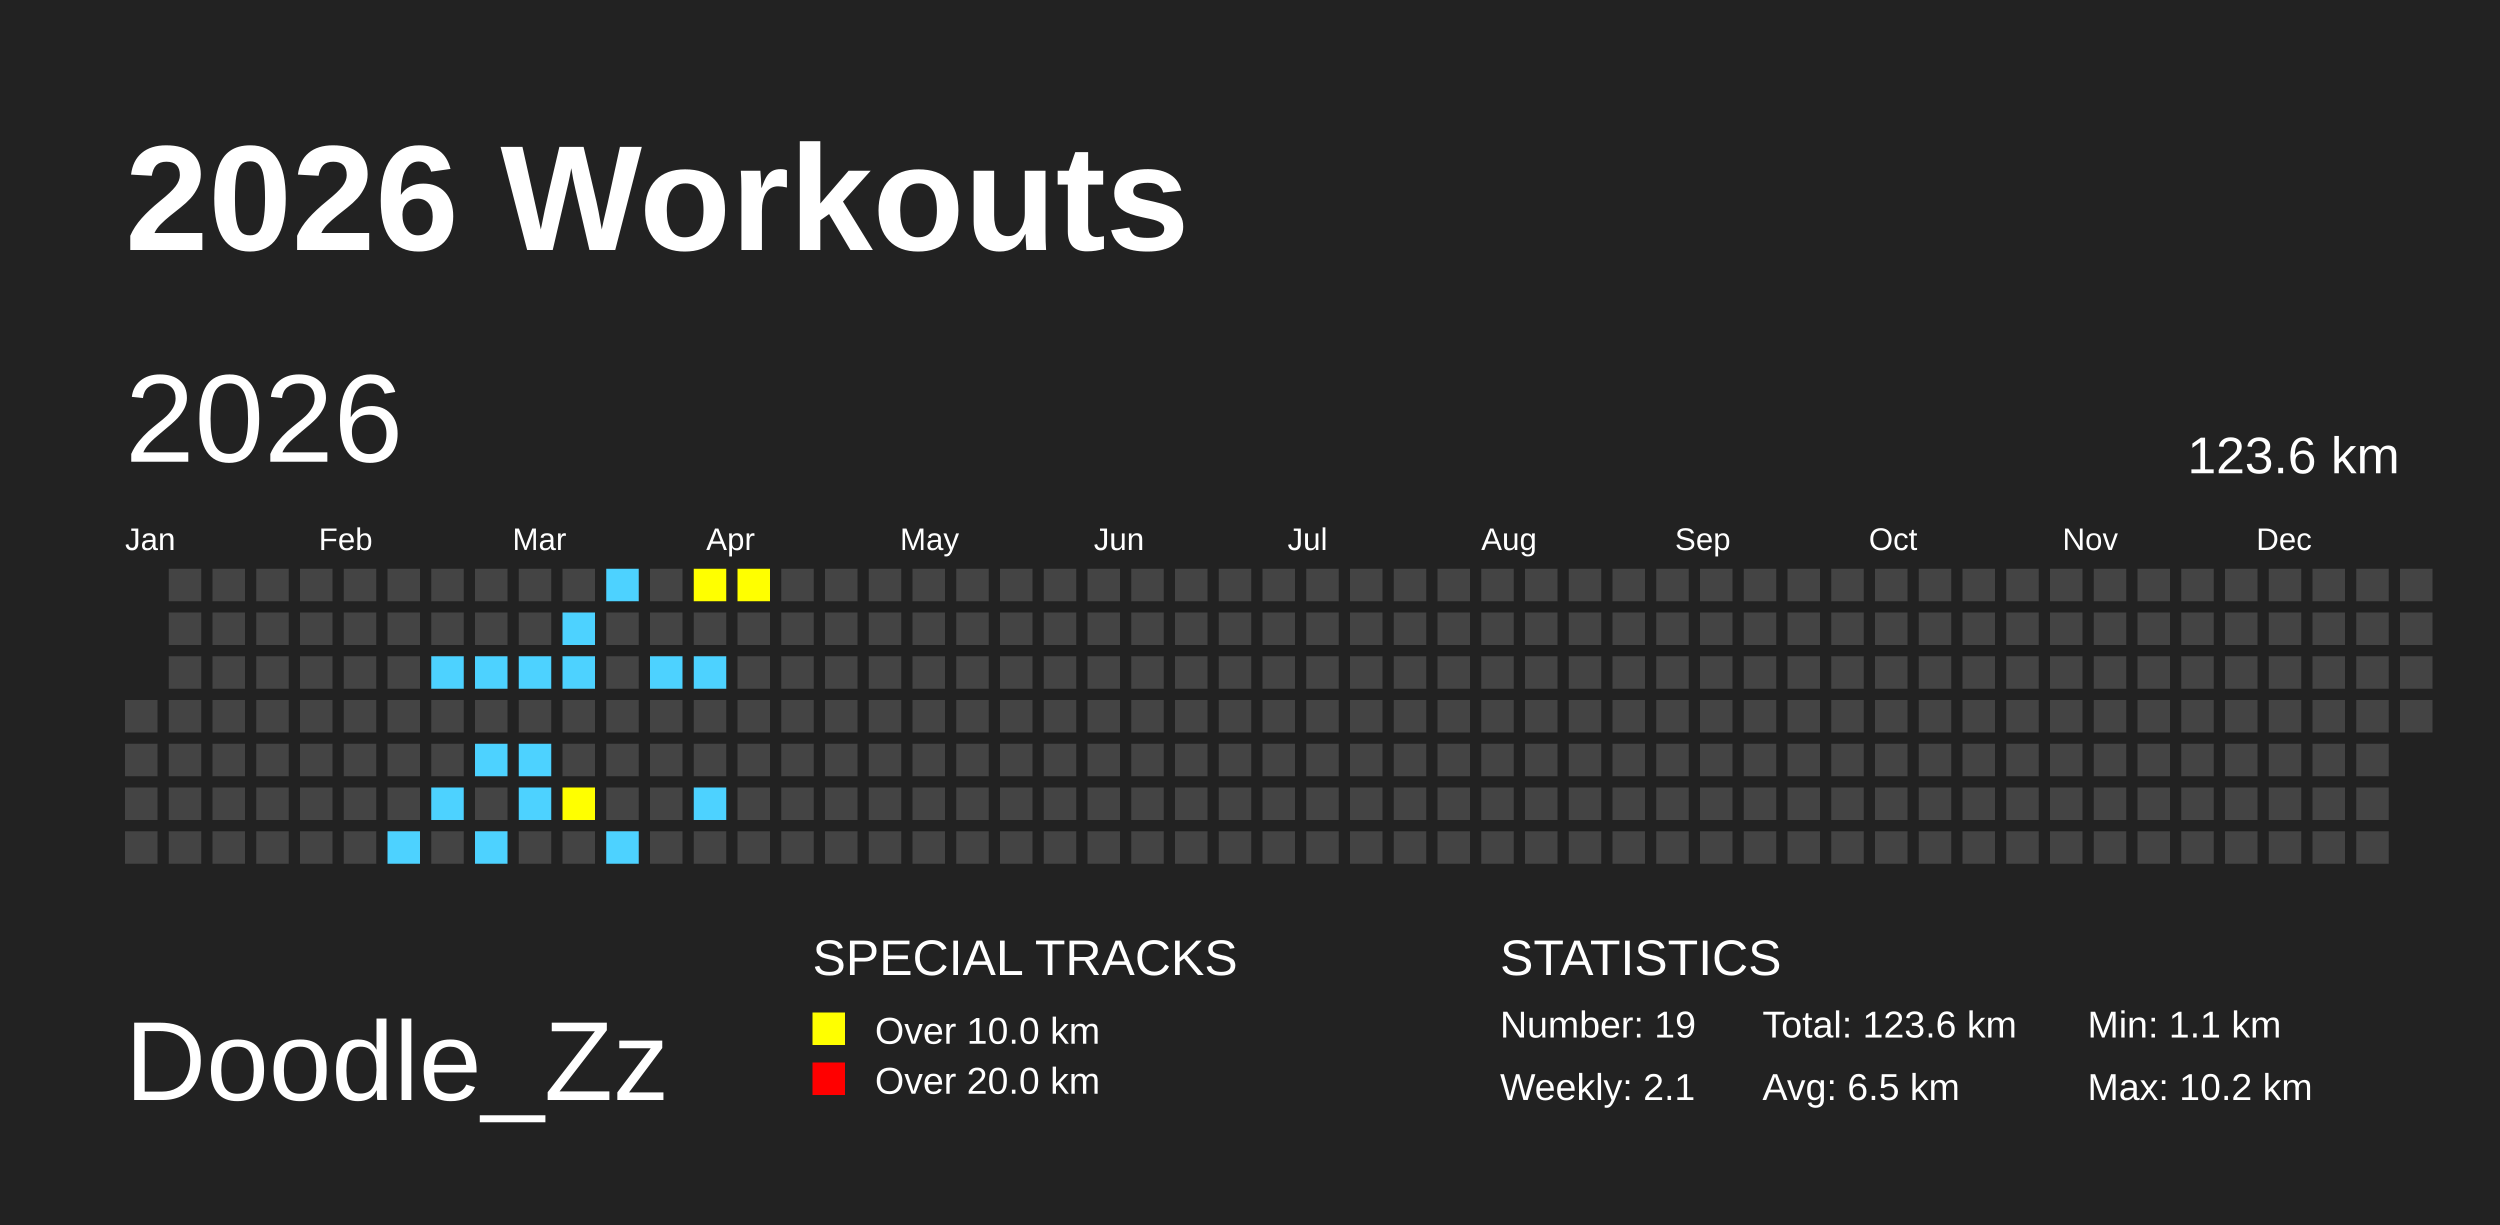
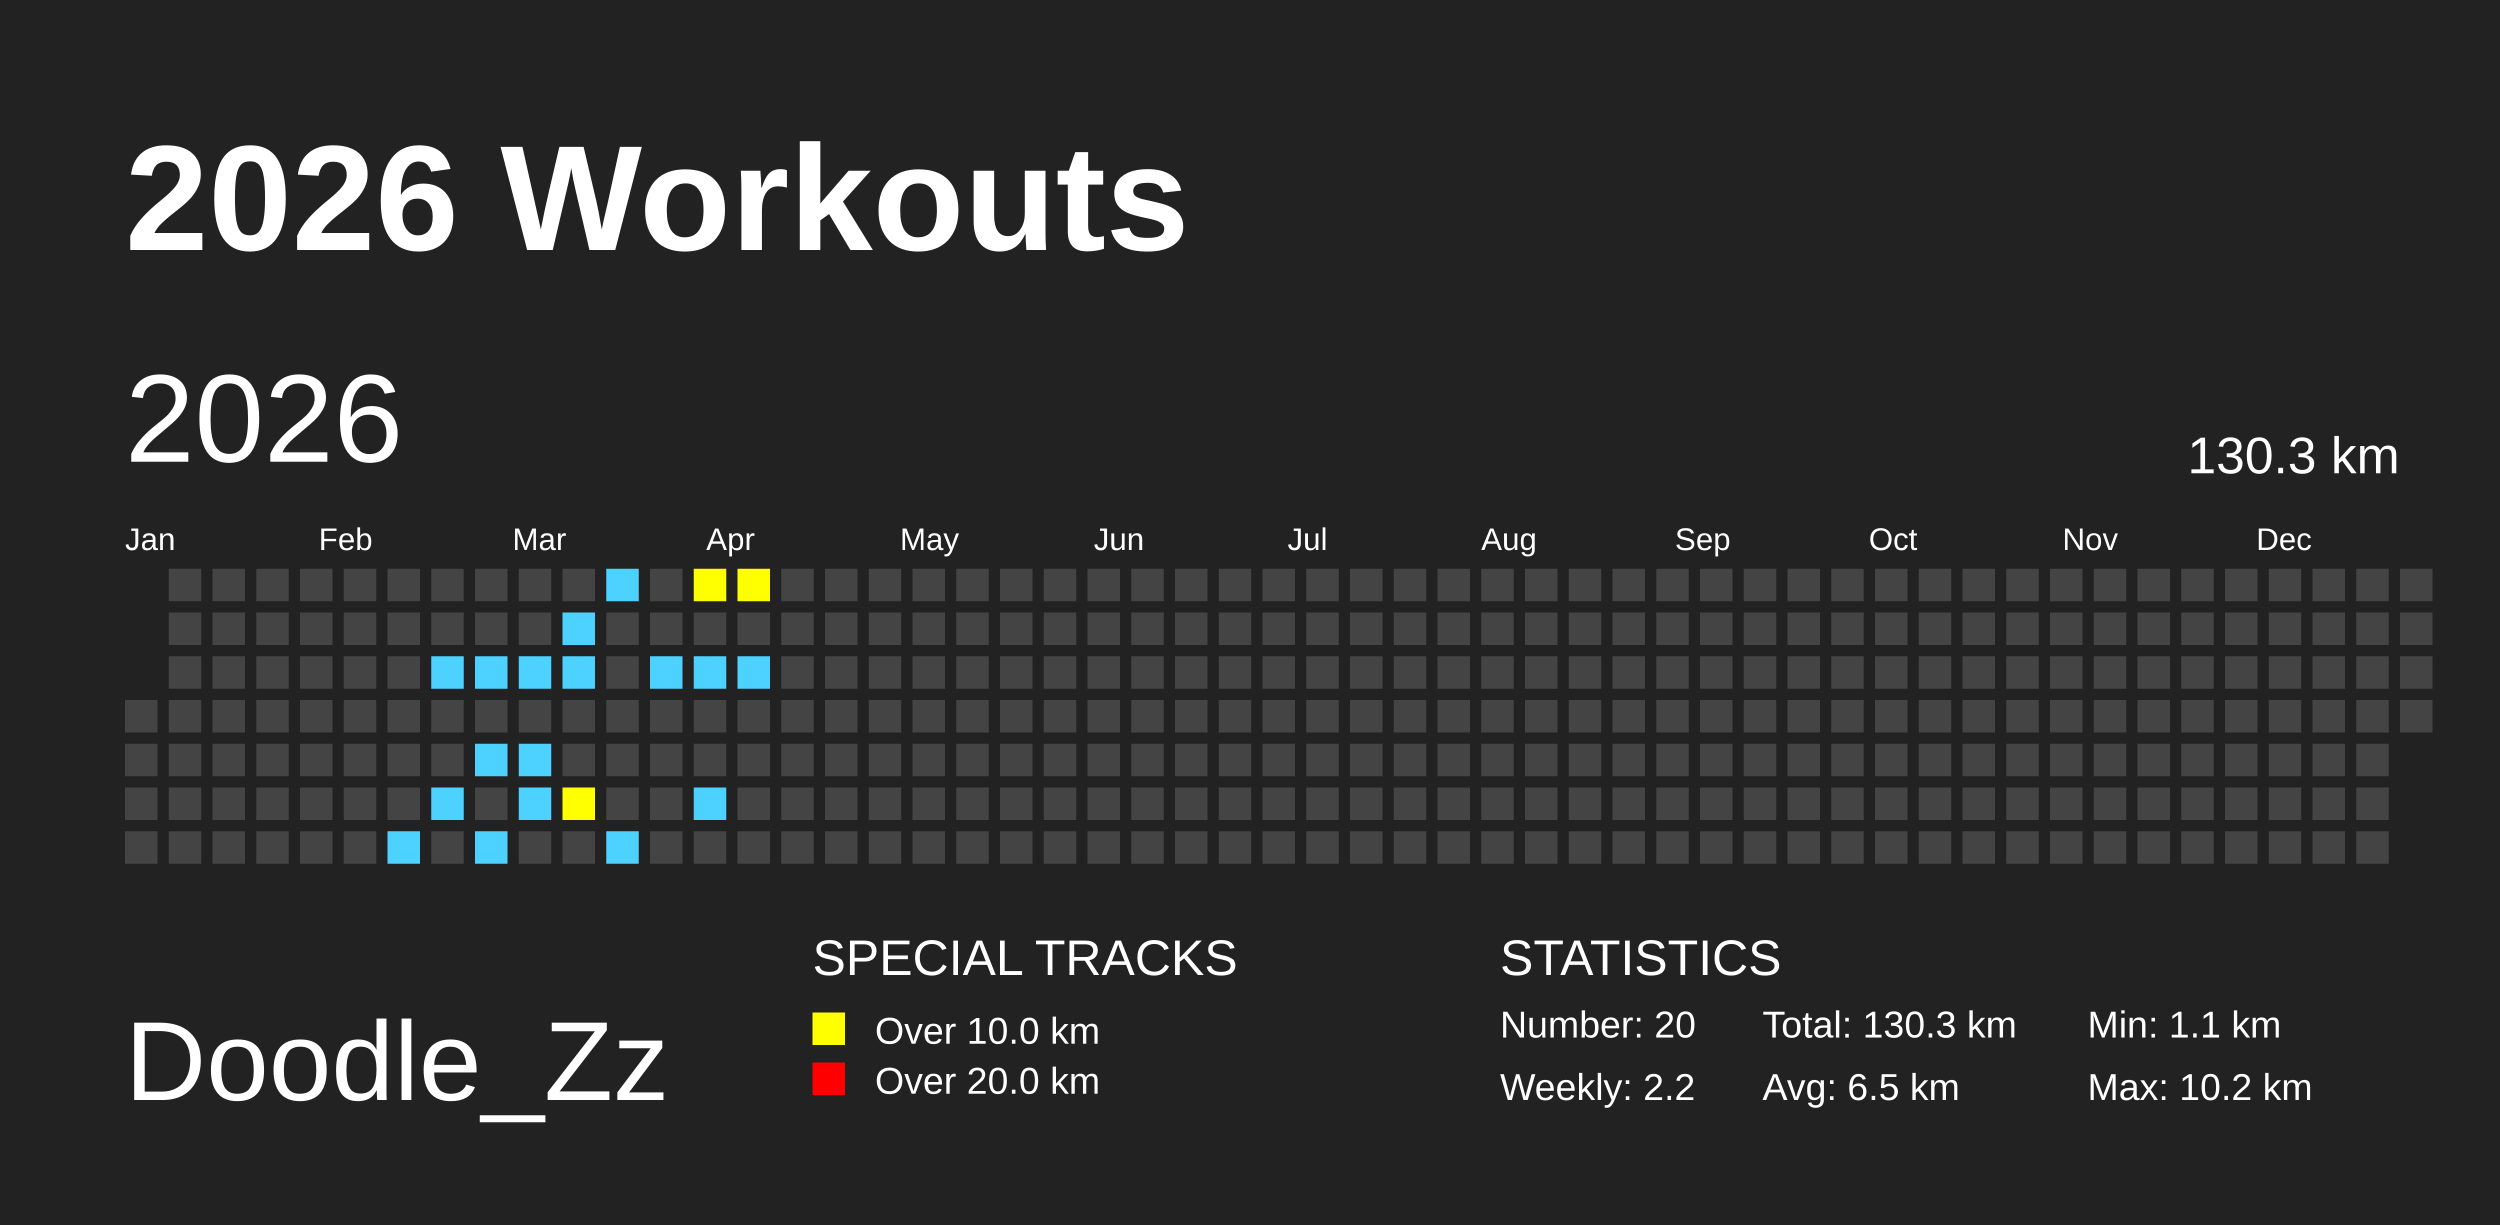
<svg xmlns="http://www.w3.org/2000/svg" baseProfile="full" height="98mm" version="1.1" viewBox="0,0,200,98" width="200mm">
  <defs />
  <rect fill="#222222" height="98" width="200" x="0" y="0" />
  <text fill="#FFFFFF" style="font-size:12px; font-family:Arial; font-weight:bold;" x="10" y="20">2026 Workouts</text>
  <text fill="#FFFFFF" style="font-size:9px; font-family:Arial" x="10" y="88">Doodle_Zz</text>
  <text fill="#FFFFFF" style="font-size:4px; font-family:Arial" x="65" y="78">SPECIAL TRACKS</text>
  <rect fill="yellow" height="2.6" width="2.6" x="65" y="81" />
  <text fill="#FFFFFF" style="font-size:3px; font-family:Arial" x="70" y="83.5">Over 10.0 km</text>
  <rect fill="red" height="2.6" width="2.6" x="65" y="85" />
  <text fill="#FFFFFF" style="font-size:3px; font-family:Arial" x="70" y="87.5">Over 20.0 km</text>
  <text fill="#FFFFFF" style="font-size:4px; font-family:Arial" x="120" y="78">STATISTICS</text>
-   <text fill="#FFFFFF" style="font-size:3px; font-family:Arial" x="120" y="83">Number: 19</text>
-   <text fill="#FFFFFF" style="font-size:3px; font-family:Arial" x="120" y="88">Weekly: 2.1</text>
-   <text fill="#FFFFFF" style="font-size:3px; font-family:Arial" x="141" y="83">Total: 123.6 km</text>
+   <text fill="#FFFFFF" style="font-size:3px; font-family:Arial" x="120" y="83">Number: 20</text>
+   <text fill="#FFFFFF" style="font-size:3px; font-family:Arial" x="120" y="88">Weekly: 2.2</text>
+   <text fill="#FFFFFF" style="font-size:3px; font-family:Arial" x="141" y="83">Total: 130.3 km</text>
  <text fill="#FFFFFF" style="font-size:3px; font-family:Arial" x="141" y="88">Avg: 6.5 km</text>
  <text fill="#FFFFFF" style="font-size:3px; font-family:Arial" x="167" y="83">Min: 1.1 km</text>
  <text fill="#FFFFFF" style="font-size:3px; font-family:Arial" x="167" y="88">Max: 10.2 km</text>
  <text dominant-baseline="hanging" fill="#FFFFFF" style="font-size:10.0px; font-family:Arial;" x="10" y="30">2026</text>
-   <text dominant-baseline="hanging" fill="#FFFFFF" style="font-size:4.125px; font-family:Arial;" x="175" y="35">123.6 km</text>
+   <text dominant-baseline="hanging" fill="#FFFFFF" style="font-size:4.125px; font-family:Arial;" x="175" y="35">130.3 km</text>
  <text fill="#FFFFFF" style="font-size:2.5px; font-family:Arial" x="10.0" y="44">Jan</text>
  <text fill="#FFFFFF" style="font-size:2.5px; font-family:Arial" x="25.5" y="44">Feb</text>
  <text fill="#FFFFFF" style="font-size:2.5px; font-family:Arial" x="41.0" y="44">Mar</text>
  <text fill="#FFFFFF" style="font-size:2.5px; font-family:Arial" x="56.5" y="44">Apr</text>
  <text fill="#FFFFFF" style="font-size:2.5px; font-family:Arial" x="72.0" y="44">May</text>
  <text fill="#FFFFFF" style="font-size:2.5px; font-family:Arial" x="87.5" y="44">Jun</text>
  <text fill="#FFFFFF" style="font-size:2.5px; font-family:Arial" x="103.0" y="44">Jul</text>
  <text fill="#FFFFFF" style="font-size:2.5px; font-family:Arial" x="118.5" y="44">Aug</text>
  <text fill="#FFFFFF" style="font-size:2.5px; font-family:Arial" x="134.0" y="44">Sep</text>
  <text fill="#FFFFFF" style="font-size:2.5px; font-family:Arial" x="149.5" y="44">Oct</text>
  <text fill="#FFFFFF" style="font-size:2.5px; font-family:Arial" x="165.0" y="44">Nov</text>
  <text fill="#FFFFFF" style="font-size:2.5px; font-family:Arial" x="180.5" y="44">Dec</text>
  <rect fill="#444444" height="2.6" width="2.6" x="10.0" y="56.0" />
  <rect fill="#444444" height="2.6" width="2.6" x="10.0" y="59.5" />
  <rect fill="#444444" height="2.6" width="2.6" x="10.0" y="63.0" />
  <rect fill="#444444" height="2.6" width="2.6" x="10.0" y="66.5" />
  <rect fill="#444444" height="2.6" width="2.6" x="13.5" y="45.5" />
  <rect fill="#444444" height="2.6" width="2.6" x="13.5" y="49.0" />
  <rect fill="#444444" height="2.6" width="2.6" x="13.5" y="52.5" />
  <rect fill="#444444" height="2.6" width="2.6" x="13.5" y="56.0" />
  <rect fill="#444444" height="2.6" width="2.6" x="13.5" y="59.5" />
  <rect fill="#444444" height="2.6" width="2.6" x="13.5" y="63.0" />
  <rect fill="#444444" height="2.6" width="2.6" x="13.5" y="66.5" />
  <rect fill="#444444" height="2.6" width="2.6" x="17.0" y="45.5" />
  <rect fill="#444444" height="2.6" width="2.6" x="17.0" y="49.0" />
  <rect fill="#444444" height="2.6" width="2.6" x="17.0" y="52.5" />
  <rect fill="#444444" height="2.6" width="2.6" x="17.0" y="56.0" />
  <rect fill="#444444" height="2.6" width="2.6" x="17.0" y="59.5" />
  <rect fill="#444444" height="2.6" width="2.6" x="17.0" y="63.0" />
  <rect fill="#444444" height="2.6" width="2.6" x="17.0" y="66.5" />
  <rect fill="#444444" height="2.6" width="2.6" x="20.5" y="45.5" />
  <rect fill="#444444" height="2.6" width="2.6" x="20.5" y="49.0" />
  <rect fill="#444444" height="2.6" width="2.6" x="20.5" y="52.5" />
  <rect fill="#444444" height="2.6" width="2.6" x="20.5" y="56.0" />
  <rect fill="#444444" height="2.6" width="2.6" x="20.5" y="59.5" />
  <rect fill="#444444" height="2.6" width="2.6" x="20.5" y="63.0" />
  <rect fill="#444444" height="2.6" width="2.6" x="20.5" y="66.5" />
  <rect fill="#444444" height="2.6" width="2.6" x="24.0" y="45.5" />
  <rect fill="#444444" height="2.6" width="2.6" x="24.0" y="49.0" />
  <rect fill="#444444" height="2.6" width="2.6" x="24.0" y="52.5" />
  <rect fill="#444444" height="2.6" width="2.6" x="24.0" y="56.0" />
  <rect fill="#444444" height="2.6" width="2.6" x="24.0" y="59.5" />
  <rect fill="#444444" height="2.6" width="2.6" x="24.0" y="63.0" />
  <rect fill="#444444" height="2.6" width="2.6" x="24.0" y="66.5" />
  <rect fill="#444444" height="2.6" width="2.6" x="27.5" y="45.5" />
  <rect fill="#444444" height="2.6" width="2.6" x="27.5" y="49.0" />
  <rect fill="#444444" height="2.6" width="2.6" x="27.5" y="52.5" />
  <rect fill="#444444" height="2.6" width="2.6" x="27.5" y="56.0" />
  <rect fill="#444444" height="2.6" width="2.6" x="27.5" y="59.5" />
  <rect fill="#444444" height="2.6" width="2.6" x="27.5" y="63.0" />
  <rect fill="#444444" height="2.6" width="2.6" x="27.5" y="66.5" />
  <rect fill="#444444" height="2.6" width="2.6" x="31.0" y="45.5" />
  <rect fill="#444444" height="2.6" width="2.6" x="31.0" y="49.0" />
  <rect fill="#444444" height="2.6" width="2.6" x="31.0" y="52.5" />
  <rect fill="#444444" height="2.6" width="2.6" x="31.0" y="56.0" />
  <rect fill="#444444" height="2.6" width="2.6" x="31.0" y="59.5" />
  <rect fill="#444444" height="2.6" width="2.6" x="31.0" y="63.0" />
  <rect fill="#4DD2FF" height="2.6" width="2.6" x="31.0" y="66.5" />
  <rect fill="#444444" height="2.6" width="2.6" x="34.5" y="45.5" />
  <rect fill="#444444" height="2.6" width="2.6" x="34.5" y="49.0" />
  <rect fill="#4DD2FF" height="2.6" width="2.6" x="34.5" y="52.5" />
  <rect fill="#444444" height="2.6" width="2.6" x="34.5" y="56.0" />
  <rect fill="#444444" height="2.6" width="2.6" x="34.5" y="59.5" />
  <rect fill="#4DD2FF" height="2.6" width="2.6" x="34.5" y="63.0" />
  <rect fill="#444444" height="2.6" width="2.6" x="34.5" y="66.5" />
  <rect fill="#444444" height="2.6" width="2.6" x="38.0" y="45.5" />
  <rect fill="#444444" height="2.6" width="2.6" x="38.0" y="49.0" />
  <rect fill="#4DD2FF" height="2.6" width="2.6" x="38.0" y="52.5" />
  <rect fill="#444444" height="2.6" width="2.6" x="38.0" y="56.0" />
  <rect fill="#4DD2FF" height="2.6" width="2.6" x="38.0" y="59.5" />
  <rect fill="#444444" height="2.6" width="2.6" x="38.0" y="63.0" />
  <rect fill="#4DD2FF" height="2.6" width="2.6" x="38.0" y="66.5" />
  <rect fill="#444444" height="2.6" width="2.6" x="41.5" y="45.5" />
  <rect fill="#444444" height="2.6" width="2.6" x="41.5" y="49.0" />
  <rect fill="#4DD2FF" height="2.6" width="2.6" x="41.5" y="52.5" />
  <rect fill="#444444" height="2.6" width="2.6" x="41.5" y="56.0" />
  <rect fill="#4DD2FF" height="2.6" width="2.6" x="41.5" y="59.5" />
  <rect fill="#4DD2FF" height="2.6" width="2.6" x="41.5" y="63.0" />
  <rect fill="#444444" height="2.6" width="2.6" x="41.5" y="66.5" />
  <rect fill="#444444" height="2.6" width="2.6" x="45.0" y="45.5" />
  <rect fill="#4DD2FF" height="2.6" width="2.6" x="45.0" y="49.0" />
  <rect fill="#4DD2FF" height="2.6" width="2.6" x="45.0" y="52.5" />
  <rect fill="#444444" height="2.6" width="2.6" x="45.0" y="56.0" />
  <rect fill="#444444" height="2.6" width="2.6" x="45.0" y="59.5" />
  <rect fill="yellow" height="2.6" width="2.6" x="45.0" y="63.0" />
  <rect fill="#444444" height="2.6" width="2.6" x="45.0" y="66.5" />
  <rect fill="#4DD2FF" height="2.6" width="2.6" x="48.5" y="45.5" />
  <rect fill="#444444" height="2.6" width="2.6" x="48.5" y="49.0" />
  <rect fill="#444444" height="2.6" width="2.6" x="48.5" y="52.5" />
  <rect fill="#444444" height="2.6" width="2.6" x="48.5" y="56.0" />
  <rect fill="#444444" height="2.6" width="2.6" x="48.5" y="59.5" />
  <rect fill="#444444" height="2.6" width="2.6" x="48.5" y="63.0" />
  <rect fill="#4DD2FF" height="2.6" width="2.6" x="48.5" y="66.5" />
  <rect fill="#444444" height="2.6" width="2.6" x="52.0" y="45.5" />
  <rect fill="#444444" height="2.6" width="2.6" x="52.0" y="49.0" />
  <rect fill="#4DD2FF" height="2.6" width="2.6" x="52.0" y="52.5" />
  <rect fill="#444444" height="2.6" width="2.6" x="52.0" y="56.0" />
  <rect fill="#444444" height="2.6" width="2.6" x="52.0" y="59.5" />
  <rect fill="#444444" height="2.6" width="2.6" x="52.0" y="63.0" />
  <rect fill="#444444" height="2.6" width="2.6" x="52.0" y="66.5" />
  <rect fill="yellow" height="2.6" width="2.6" x="55.5" y="45.5" />
  <rect fill="#444444" height="2.6" width="2.6" x="55.5" y="49.0" />
  <rect fill="#4DD2FF" height="2.6" width="2.6" x="55.5" y="52.5" />
  <rect fill="#444444" height="2.6" width="2.6" x="55.5" y="56.0" />
  <rect fill="#444444" height="2.6" width="2.6" x="55.5" y="59.5" />
  <rect fill="#4DD2FF" height="2.6" width="2.6" x="55.5" y="63.0" />
  <rect fill="#444444" height="2.6" width="2.6" x="55.5" y="66.5" />
  <rect fill="yellow" height="2.6" width="2.6" x="59.0" y="45.5" />
  <rect fill="#444444" height="2.6" width="2.6" x="59.0" y="49.0" />
-   <rect fill="#444444" height="2.6" width="2.6" x="59.0" y="52.5" />
+   <rect fill="#4DD2FF" height="2.6" width="2.6" x="59.0" y="52.5" />
  <rect fill="#444444" height="2.6" width="2.6" x="59.0" y="56.0" />
  <rect fill="#444444" height="2.6" width="2.6" x="59.0" y="59.5" />
  <rect fill="#444444" height="2.6" width="2.6" x="59.0" y="63.0" />
  <rect fill="#444444" height="2.6" width="2.6" x="59.0" y="66.5" />
  <rect fill="#444444" height="2.6" width="2.6" x="62.5" y="45.5" />
  <rect fill="#444444" height="2.6" width="2.6" x="62.5" y="49.0" />
  <rect fill="#444444" height="2.6" width="2.6" x="62.5" y="52.5" />
  <rect fill="#444444" height="2.6" width="2.6" x="62.5" y="56.0" />
  <rect fill="#444444" height="2.6" width="2.6" x="62.5" y="59.5" />
  <rect fill="#444444" height="2.6" width="2.6" x="62.5" y="63.0" />
  <rect fill="#444444" height="2.6" width="2.6" x="62.5" y="66.5" />
  <rect fill="#444444" height="2.6" width="2.6" x="66.0" y="45.5" />
  <rect fill="#444444" height="2.6" width="2.6" x="66.0" y="49.0" />
  <rect fill="#444444" height="2.6" width="2.6" x="66.0" y="52.5" />
  <rect fill="#444444" height="2.6" width="2.6" x="66.0" y="56.0" />
  <rect fill="#444444" height="2.6" width="2.6" x="66.0" y="59.5" />
  <rect fill="#444444" height="2.6" width="2.6" x="66.0" y="63.0" />
  <rect fill="#444444" height="2.6" width="2.6" x="66.0" y="66.5" />
  <rect fill="#444444" height="2.6" width="2.6" x="69.5" y="45.5" />
  <rect fill="#444444" height="2.6" width="2.6" x="69.5" y="49.0" />
  <rect fill="#444444" height="2.6" width="2.6" x="69.5" y="52.5" />
  <rect fill="#444444" height="2.6" width="2.6" x="69.5" y="56.0" />
  <rect fill="#444444" height="2.6" width="2.6" x="69.5" y="59.5" />
  <rect fill="#444444" height="2.6" width="2.6" x="69.5" y="63.0" />
  <rect fill="#444444" height="2.6" width="2.6" x="69.5" y="66.5" />
  <rect fill="#444444" height="2.6" width="2.6" x="73.0" y="45.5" />
  <rect fill="#444444" height="2.6" width="2.6" x="73.0" y="49.0" />
  <rect fill="#444444" height="2.6" width="2.6" x="73.0" y="52.5" />
  <rect fill="#444444" height="2.6" width="2.6" x="73.0" y="56.0" />
  <rect fill="#444444" height="2.6" width="2.6" x="73.0" y="59.5" />
  <rect fill="#444444" height="2.6" width="2.6" x="73.0" y="63.0" />
  <rect fill="#444444" height="2.6" width="2.6" x="73.0" y="66.5" />
  <rect fill="#444444" height="2.6" width="2.6" x="76.5" y="45.5" />
  <rect fill="#444444" height="2.6" width="2.6" x="76.5" y="49.0" />
  <rect fill="#444444" height="2.6" width="2.6" x="76.5" y="52.5" />
  <rect fill="#444444" height="2.6" width="2.6" x="76.5" y="56.0" />
  <rect fill="#444444" height="2.6" width="2.6" x="76.5" y="59.5" />
  <rect fill="#444444" height="2.6" width="2.6" x="76.5" y="63.0" />
  <rect fill="#444444" height="2.6" width="2.6" x="76.5" y="66.5" />
  <rect fill="#444444" height="2.6" width="2.6" x="80.0" y="45.5" />
  <rect fill="#444444" height="2.6" width="2.6" x="80.0" y="49.0" />
  <rect fill="#444444" height="2.6" width="2.6" x="80.0" y="52.5" />
  <rect fill="#444444" height="2.6" width="2.6" x="80.0" y="56.0" />
  <rect fill="#444444" height="2.6" width="2.6" x="80.0" y="59.5" />
  <rect fill="#444444" height="2.6" width="2.6" x="80.0" y="63.0" />
  <rect fill="#444444" height="2.6" width="2.6" x="80.0" y="66.5" />
  <rect fill="#444444" height="2.6" width="2.6" x="83.5" y="45.5" />
  <rect fill="#444444" height="2.6" width="2.6" x="83.5" y="49.0" />
  <rect fill="#444444" height="2.6" width="2.6" x="83.5" y="52.5" />
  <rect fill="#444444" height="2.6" width="2.6" x="83.5" y="56.0" />
  <rect fill="#444444" height="2.6" width="2.6" x="83.5" y="59.5" />
  <rect fill="#444444" height="2.6" width="2.6" x="83.5" y="63.0" />
  <rect fill="#444444" height="2.6" width="2.6" x="83.5" y="66.5" />
  <rect fill="#444444" height="2.6" width="2.6" x="87.0" y="45.5" />
  <rect fill="#444444" height="2.6" width="2.6" x="87.0" y="49.0" />
  <rect fill="#444444" height="2.6" width="2.6" x="87.0" y="52.5" />
  <rect fill="#444444" height="2.6" width="2.6" x="87.0" y="56.0" />
  <rect fill="#444444" height="2.6" width="2.6" x="87.0" y="59.5" />
  <rect fill="#444444" height="2.6" width="2.6" x="87.0" y="63.0" />
  <rect fill="#444444" height="2.6" width="2.6" x="87.0" y="66.5" />
  <rect fill="#444444" height="2.6" width="2.6" x="90.5" y="45.5" />
  <rect fill="#444444" height="2.6" width="2.6" x="90.5" y="49.0" />
  <rect fill="#444444" height="2.6" width="2.6" x="90.5" y="52.5" />
  <rect fill="#444444" height="2.6" width="2.6" x="90.5" y="56.0" />
  <rect fill="#444444" height="2.6" width="2.6" x="90.5" y="59.5" />
  <rect fill="#444444" height="2.6" width="2.6" x="90.5" y="63.0" />
  <rect fill="#444444" height="2.6" width="2.6" x="90.5" y="66.5" />
  <rect fill="#444444" height="2.6" width="2.6" x="94.0" y="45.5" />
  <rect fill="#444444" height="2.6" width="2.6" x="94.0" y="49.0" />
  <rect fill="#444444" height="2.6" width="2.6" x="94.0" y="52.5" />
  <rect fill="#444444" height="2.6" width="2.6" x="94.0" y="56.0" />
  <rect fill="#444444" height="2.6" width="2.6" x="94.0" y="59.5" />
  <rect fill="#444444" height="2.6" width="2.6" x="94.0" y="63.0" />
  <rect fill="#444444" height="2.6" width="2.6" x="94.0" y="66.5" />
  <rect fill="#444444" height="2.6" width="2.6" x="97.5" y="45.5" />
  <rect fill="#444444" height="2.6" width="2.6" x="97.5" y="49.0" />
  <rect fill="#444444" height="2.6" width="2.6" x="97.5" y="52.5" />
  <rect fill="#444444" height="2.6" width="2.6" x="97.5" y="56.0" />
  <rect fill="#444444" height="2.6" width="2.6" x="97.5" y="59.5" />
  <rect fill="#444444" height="2.6" width="2.6" x="97.5" y="63.0" />
  <rect fill="#444444" height="2.6" width="2.6" x="97.5" y="66.5" />
  <rect fill="#444444" height="2.6" width="2.6" x="101.0" y="45.5" />
  <rect fill="#444444" height="2.6" width="2.6" x="101.0" y="49.0" />
  <rect fill="#444444" height="2.6" width="2.6" x="101.0" y="52.5" />
  <rect fill="#444444" height="2.6" width="2.6" x="101.0" y="56.0" />
  <rect fill="#444444" height="2.6" width="2.6" x="101.0" y="59.5" />
  <rect fill="#444444" height="2.6" width="2.6" x="101.0" y="63.0" />
  <rect fill="#444444" height="2.6" width="2.6" x="101.0" y="66.5" />
  <rect fill="#444444" height="2.6" width="2.6" x="104.5" y="45.5" />
  <rect fill="#444444" height="2.6" width="2.6" x="104.5" y="49.0" />
  <rect fill="#444444" height="2.6" width="2.6" x="104.5" y="52.5" />
  <rect fill="#444444" height="2.6" width="2.6" x="104.5" y="56.0" />
  <rect fill="#444444" height="2.6" width="2.6" x="104.5" y="59.5" />
  <rect fill="#444444" height="2.6" width="2.6" x="104.5" y="63.0" />
  <rect fill="#444444" height="2.6" width="2.6" x="104.5" y="66.5" />
  <rect fill="#444444" height="2.6" width="2.6" x="108.0" y="45.5" />
  <rect fill="#444444" height="2.6" width="2.6" x="108.0" y="49.0" />
  <rect fill="#444444" height="2.6" width="2.6" x="108.0" y="52.5" />
  <rect fill="#444444" height="2.6" width="2.6" x="108.0" y="56.0" />
  <rect fill="#444444" height="2.6" width="2.6" x="108.0" y="59.5" />
  <rect fill="#444444" height="2.6" width="2.6" x="108.0" y="63.0" />
  <rect fill="#444444" height="2.6" width="2.6" x="108.0" y="66.5" />
  <rect fill="#444444" height="2.6" width="2.6" x="111.5" y="45.5" />
  <rect fill="#444444" height="2.6" width="2.6" x="111.5" y="49.0" />
  <rect fill="#444444" height="2.6" width="2.6" x="111.5" y="52.5" />
  <rect fill="#444444" height="2.6" width="2.6" x="111.5" y="56.0" />
  <rect fill="#444444" height="2.6" width="2.6" x="111.5" y="59.5" />
  <rect fill="#444444" height="2.6" width="2.6" x="111.5" y="63.0" />
  <rect fill="#444444" height="2.6" width="2.6" x="111.5" y="66.5" />
  <rect fill="#444444" height="2.6" width="2.6" x="115.0" y="45.5" />
  <rect fill="#444444" height="2.6" width="2.6" x="115.0" y="49.0" />
  <rect fill="#444444" height="2.6" width="2.6" x="115.0" y="52.5" />
  <rect fill="#444444" height="2.6" width="2.6" x="115.0" y="56.0" />
  <rect fill="#444444" height="2.6" width="2.6" x="115.0" y="59.5" />
  <rect fill="#444444" height="2.6" width="2.6" x="115.0" y="63.0" />
  <rect fill="#444444" height="2.6" width="2.6" x="115.0" y="66.5" />
  <rect fill="#444444" height="2.6" width="2.6" x="118.5" y="45.5" />
  <rect fill="#444444" height="2.6" width="2.6" x="118.5" y="49.0" />
  <rect fill="#444444" height="2.6" width="2.6" x="118.5" y="52.5" />
  <rect fill="#444444" height="2.6" width="2.6" x="118.5" y="56.0" />
  <rect fill="#444444" height="2.6" width="2.6" x="118.5" y="59.5" />
  <rect fill="#444444" height="2.6" width="2.6" x="118.5" y="63.0" />
  <rect fill="#444444" height="2.6" width="2.6" x="118.5" y="66.5" />
  <rect fill="#444444" height="2.6" width="2.6" x="122.0" y="45.5" />
  <rect fill="#444444" height="2.6" width="2.6" x="122.0" y="49.0" />
  <rect fill="#444444" height="2.6" width="2.6" x="122.0" y="52.5" />
  <rect fill="#444444" height="2.6" width="2.6" x="122.0" y="56.0" />
  <rect fill="#444444" height="2.6" width="2.6" x="122.0" y="59.5" />
  <rect fill="#444444" height="2.6" width="2.6" x="122.0" y="63.0" />
  <rect fill="#444444" height="2.6" width="2.6" x="122.0" y="66.5" />
  <rect fill="#444444" height="2.6" width="2.6" x="125.5" y="45.5" />
  <rect fill="#444444" height="2.6" width="2.6" x="125.5" y="49.0" />
  <rect fill="#444444" height="2.6" width="2.6" x="125.5" y="52.5" />
  <rect fill="#444444" height="2.6" width="2.6" x="125.5" y="56.0" />
  <rect fill="#444444" height="2.6" width="2.6" x="125.5" y="59.5" />
  <rect fill="#444444" height="2.6" width="2.6" x="125.5" y="63.0" />
  <rect fill="#444444" height="2.6" width="2.6" x="125.5" y="66.5" />
  <rect fill="#444444" height="2.6" width="2.6" x="129.0" y="45.5" />
  <rect fill="#444444" height="2.6" width="2.6" x="129.0" y="49.0" />
  <rect fill="#444444" height="2.6" width="2.6" x="129.0" y="52.5" />
  <rect fill="#444444" height="2.6" width="2.6" x="129.0" y="56.0" />
  <rect fill="#444444" height="2.6" width="2.6" x="129.0" y="59.5" />
  <rect fill="#444444" height="2.6" width="2.6" x="129.0" y="63.0" />
  <rect fill="#444444" height="2.6" width="2.6" x="129.0" y="66.5" />
  <rect fill="#444444" height="2.6" width="2.6" x="132.5" y="45.5" />
  <rect fill="#444444" height="2.6" width="2.6" x="132.5" y="49.0" />
  <rect fill="#444444" height="2.6" width="2.6" x="132.5" y="52.5" />
  <rect fill="#444444" height="2.6" width="2.6" x="132.5" y="56.0" />
  <rect fill="#444444" height="2.6" width="2.6" x="132.5" y="59.5" />
  <rect fill="#444444" height="2.6" width="2.6" x="132.5" y="63.0" />
  <rect fill="#444444" height="2.6" width="2.6" x="132.5" y="66.5" />
  <rect fill="#444444" height="2.6" width="2.6" x="136.0" y="45.5" />
  <rect fill="#444444" height="2.6" width="2.6" x="136.0" y="49.0" />
  <rect fill="#444444" height="2.6" width="2.6" x="136.0" y="52.5" />
  <rect fill="#444444" height="2.6" width="2.6" x="136.0" y="56.0" />
  <rect fill="#444444" height="2.6" width="2.6" x="136.0" y="59.5" />
  <rect fill="#444444" height="2.6" width="2.6" x="136.0" y="63.0" />
  <rect fill="#444444" height="2.6" width="2.6" x="136.0" y="66.5" />
  <rect fill="#444444" height="2.6" width="2.6" x="139.5" y="45.5" />
  <rect fill="#444444" height="2.6" width="2.6" x="139.5" y="49.0" />
  <rect fill="#444444" height="2.6" width="2.6" x="139.5" y="52.5" />
  <rect fill="#444444" height="2.6" width="2.6" x="139.5" y="56.0" />
  <rect fill="#444444" height="2.6" width="2.6" x="139.5" y="59.5" />
  <rect fill="#444444" height="2.6" width="2.6" x="139.5" y="63.0" />
  <rect fill="#444444" height="2.6" width="2.6" x="139.5" y="66.5" />
  <rect fill="#444444" height="2.6" width="2.6" x="143.0" y="45.5" />
  <rect fill="#444444" height="2.6" width="2.6" x="143.0" y="49.0" />
  <rect fill="#444444" height="2.6" width="2.6" x="143.0" y="52.5" />
  <rect fill="#444444" height="2.6" width="2.6" x="143.0" y="56.0" />
  <rect fill="#444444" height="2.6" width="2.6" x="143.0" y="59.5" />
  <rect fill="#444444" height="2.6" width="2.6" x="143.0" y="63.0" />
  <rect fill="#444444" height="2.6" width="2.6" x="143.0" y="66.5" />
  <rect fill="#444444" height="2.6" width="2.6" x="146.5" y="45.5" />
  <rect fill="#444444" height="2.6" width="2.6" x="146.5" y="49.0" />
  <rect fill="#444444" height="2.6" width="2.6" x="146.5" y="52.5" />
  <rect fill="#444444" height="2.6" width="2.6" x="146.5" y="56.0" />
  <rect fill="#444444" height="2.6" width="2.6" x="146.5" y="59.5" />
  <rect fill="#444444" height="2.6" width="2.6" x="146.5" y="63.0" />
  <rect fill="#444444" height="2.6" width="2.6" x="146.5" y="66.5" />
  <rect fill="#444444" height="2.6" width="2.6" x="150.0" y="45.5" />
  <rect fill="#444444" height="2.6" width="2.6" x="150.0" y="49.0" />
  <rect fill="#444444" height="2.6" width="2.6" x="150.0" y="52.5" />
  <rect fill="#444444" height="2.6" width="2.6" x="150.0" y="56.0" />
  <rect fill="#444444" height="2.6" width="2.6" x="150.0" y="59.5" />
  <rect fill="#444444" height="2.6" width="2.6" x="150.0" y="63.0" />
  <rect fill="#444444" height="2.6" width="2.6" x="150.0" y="66.5" />
  <rect fill="#444444" height="2.6" width="2.6" x="153.5" y="45.5" />
  <rect fill="#444444" height="2.6" width="2.6" x="153.5" y="49.0" />
  <rect fill="#444444" height="2.6" width="2.6" x="153.5" y="52.5" />
  <rect fill="#444444" height="2.6" width="2.6" x="153.5" y="56.0" />
  <rect fill="#444444" height="2.6" width="2.6" x="153.5" y="59.5" />
  <rect fill="#444444" height="2.6" width="2.6" x="153.5" y="63.0" />
  <rect fill="#444444" height="2.6" width="2.6" x="153.5" y="66.5" />
  <rect fill="#444444" height="2.6" width="2.6" x="157.0" y="45.5" />
  <rect fill="#444444" height="2.6" width="2.6" x="157.0" y="49.0" />
  <rect fill="#444444" height="2.6" width="2.6" x="157.0" y="52.5" />
  <rect fill="#444444" height="2.6" width="2.6" x="157.0" y="56.0" />
  <rect fill="#444444" height="2.6" width="2.6" x="157.0" y="59.5" />
  <rect fill="#444444" height="2.6" width="2.6" x="157.0" y="63.0" />
  <rect fill="#444444" height="2.6" width="2.6" x="157.0" y="66.5" />
  <rect fill="#444444" height="2.6" width="2.6" x="160.5" y="45.5" />
  <rect fill="#444444" height="2.6" width="2.6" x="160.5" y="49.0" />
  <rect fill="#444444" height="2.6" width="2.6" x="160.5" y="52.5" />
  <rect fill="#444444" height="2.6" width="2.6" x="160.5" y="56.0" />
  <rect fill="#444444" height="2.6" width="2.6" x="160.5" y="59.5" />
  <rect fill="#444444" height="2.6" width="2.6" x="160.5" y="63.0" />
  <rect fill="#444444" height="2.6" width="2.6" x="160.5" y="66.5" />
  <rect fill="#444444" height="2.6" width="2.6" x="164.0" y="45.5" />
  <rect fill="#444444" height="2.6" width="2.6" x="164.0" y="49.0" />
  <rect fill="#444444" height="2.6" width="2.6" x="164.0" y="52.5" />
  <rect fill="#444444" height="2.6" width="2.6" x="164.0" y="56.0" />
  <rect fill="#444444" height="2.6" width="2.6" x="164.0" y="59.5" />
  <rect fill="#444444" height="2.6" width="2.6" x="164.0" y="63.0" />
  <rect fill="#444444" height="2.6" width="2.6" x="164.0" y="66.5" />
  <rect fill="#444444" height="2.6" width="2.6" x="167.5" y="45.5" />
  <rect fill="#444444" height="2.6" width="2.6" x="167.5" y="49.0" />
  <rect fill="#444444" height="2.6" width="2.6" x="167.5" y="52.5" />
  <rect fill="#444444" height="2.6" width="2.6" x="167.5" y="56.0" />
  <rect fill="#444444" height="2.6" width="2.6" x="167.5" y="59.5" />
  <rect fill="#444444" height="2.6" width="2.6" x="167.5" y="63.0" />
  <rect fill="#444444" height="2.6" width="2.6" x="167.5" y="66.5" />
  <rect fill="#444444" height="2.6" width="2.6" x="171.0" y="45.5" />
  <rect fill="#444444" height="2.6" width="2.6" x="171.0" y="49.0" />
  <rect fill="#444444" height="2.6" width="2.6" x="171.0" y="52.5" />
  <rect fill="#444444" height="2.6" width="2.6" x="171.0" y="56.0" />
  <rect fill="#444444" height="2.6" width="2.6" x="171.0" y="59.5" />
  <rect fill="#444444" height="2.6" width="2.6" x="171.0" y="63.0" />
  <rect fill="#444444" height="2.6" width="2.6" x="171.0" y="66.5" />
  <rect fill="#444444" height="2.6" width="2.6" x="174.5" y="45.5" />
  <rect fill="#444444" height="2.6" width="2.6" x="174.5" y="49.0" />
  <rect fill="#444444" height="2.6" width="2.6" x="174.5" y="52.5" />
  <rect fill="#444444" height="2.6" width="2.6" x="174.5" y="56.0" />
  <rect fill="#444444" height="2.6" width="2.6" x="174.5" y="59.5" />
  <rect fill="#444444" height="2.6" width="2.6" x="174.5" y="63.0" />
  <rect fill="#444444" height="2.6" width="2.6" x="174.5" y="66.5" />
  <rect fill="#444444" height="2.6" width="2.6" x="178.0" y="45.5" />
  <rect fill="#444444" height="2.6" width="2.6" x="178.0" y="49.0" />
  <rect fill="#444444" height="2.6" width="2.6" x="178.0" y="52.5" />
  <rect fill="#444444" height="2.6" width="2.6" x="178.0" y="56.0" />
  <rect fill="#444444" height="2.6" width="2.6" x="178.0" y="59.5" />
  <rect fill="#444444" height="2.6" width="2.6" x="178.0" y="63.0" />
  <rect fill="#444444" height="2.6" width="2.6" x="178.0" y="66.5" />
  <rect fill="#444444" height="2.6" width="2.6" x="181.5" y="45.5" />
  <rect fill="#444444" height="2.6" width="2.6" x="181.5" y="49.0" />
  <rect fill="#444444" height="2.6" width="2.6" x="181.5" y="52.5" />
  <rect fill="#444444" height="2.6" width="2.6" x="181.5" y="56.0" />
  <rect fill="#444444" height="2.6" width="2.6" x="181.5" y="59.5" />
  <rect fill="#444444" height="2.6" width="2.6" x="181.5" y="63.0" />
  <rect fill="#444444" height="2.6" width="2.6" x="181.5" y="66.5" />
  <rect fill="#444444" height="2.6" width="2.6" x="185.0" y="45.5" />
  <rect fill="#444444" height="2.6" width="2.6" x="185.0" y="49.0" />
  <rect fill="#444444" height="2.6" width="2.6" x="185.0" y="52.5" />
  <rect fill="#444444" height="2.6" width="2.6" x="185.0" y="56.0" />
  <rect fill="#444444" height="2.6" width="2.6" x="185.0" y="59.5" />
  <rect fill="#444444" height="2.6" width="2.6" x="185.0" y="63.0" />
  <rect fill="#444444" height="2.6" width="2.6" x="185.0" y="66.5" />
  <rect fill="#444444" height="2.6" width="2.6" x="188.5" y="45.5" />
  <rect fill="#444444" height="2.6" width="2.6" x="188.5" y="49.0" />
  <rect fill="#444444" height="2.6" width="2.6" x="188.5" y="52.5" />
  <rect fill="#444444" height="2.6" width="2.6" x="188.5" y="56.0" />
  <rect fill="#444444" height="2.6" width="2.6" x="188.5" y="59.5" />
  <rect fill="#444444" height="2.6" width="2.6" x="188.5" y="63.0" />
  <rect fill="#444444" height="2.6" width="2.6" x="188.5" y="66.5" />
  <rect fill="#444444" height="2.6" width="2.6" x="192.0" y="45.5" />
  <rect fill="#444444" height="2.6" width="2.6" x="192.0" y="49.0" />
  <rect fill="#444444" height="2.6" width="2.6" x="192.0" y="52.5" />
  <rect fill="#444444" height="2.6" width="2.6" x="192.0" y="56.0" />
</svg>
